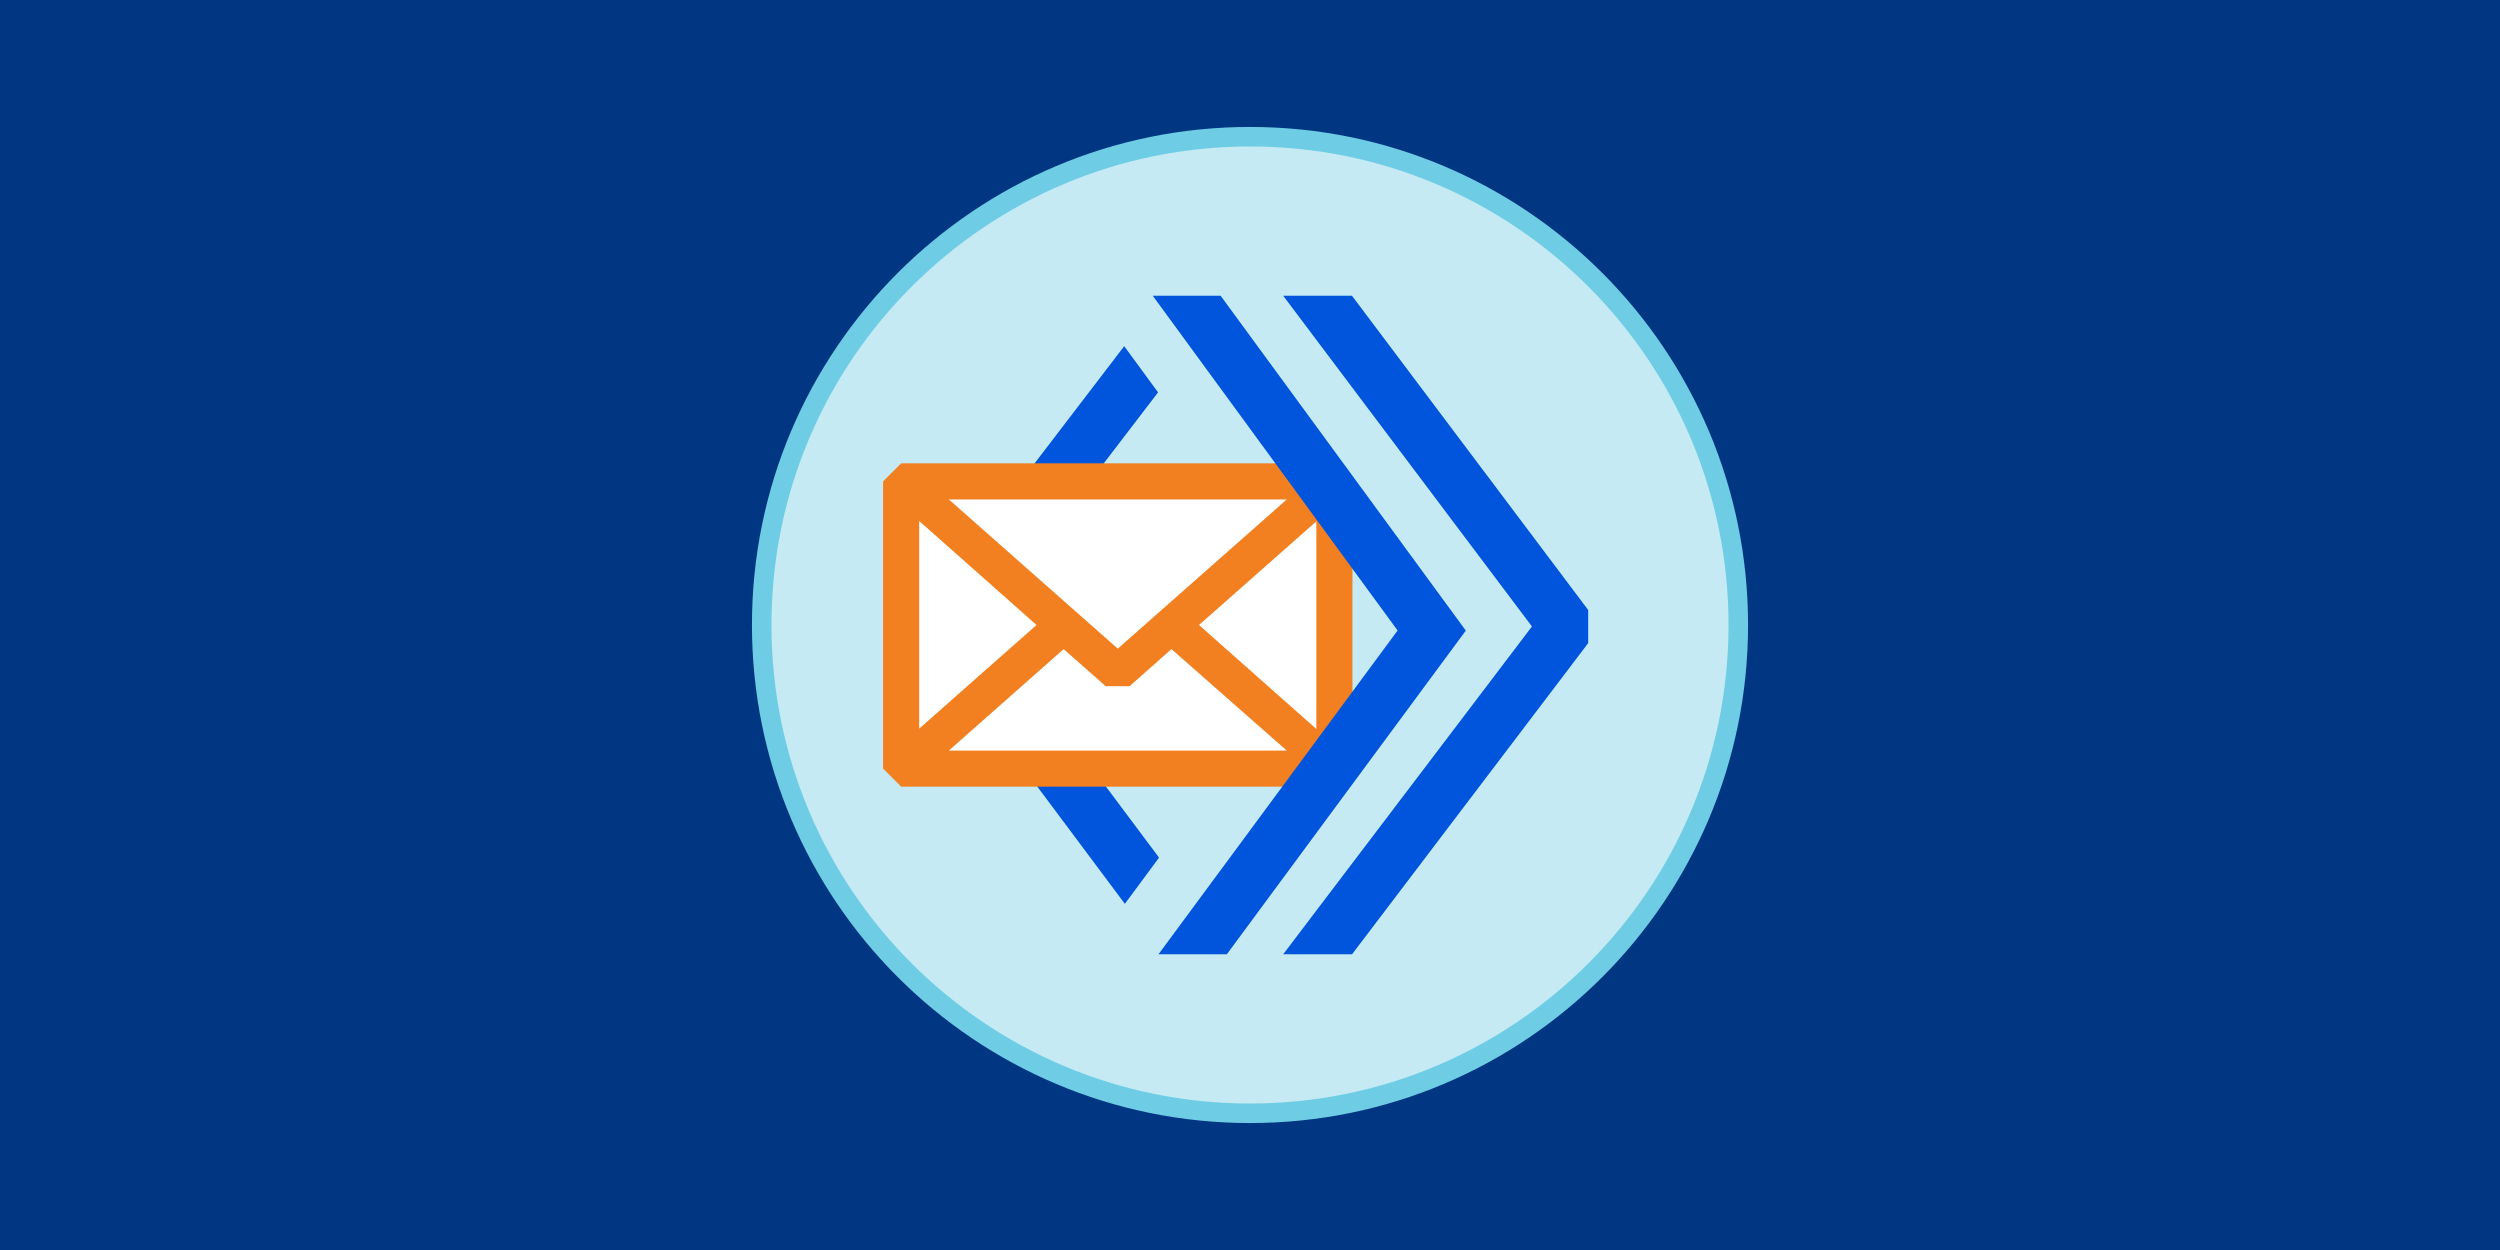
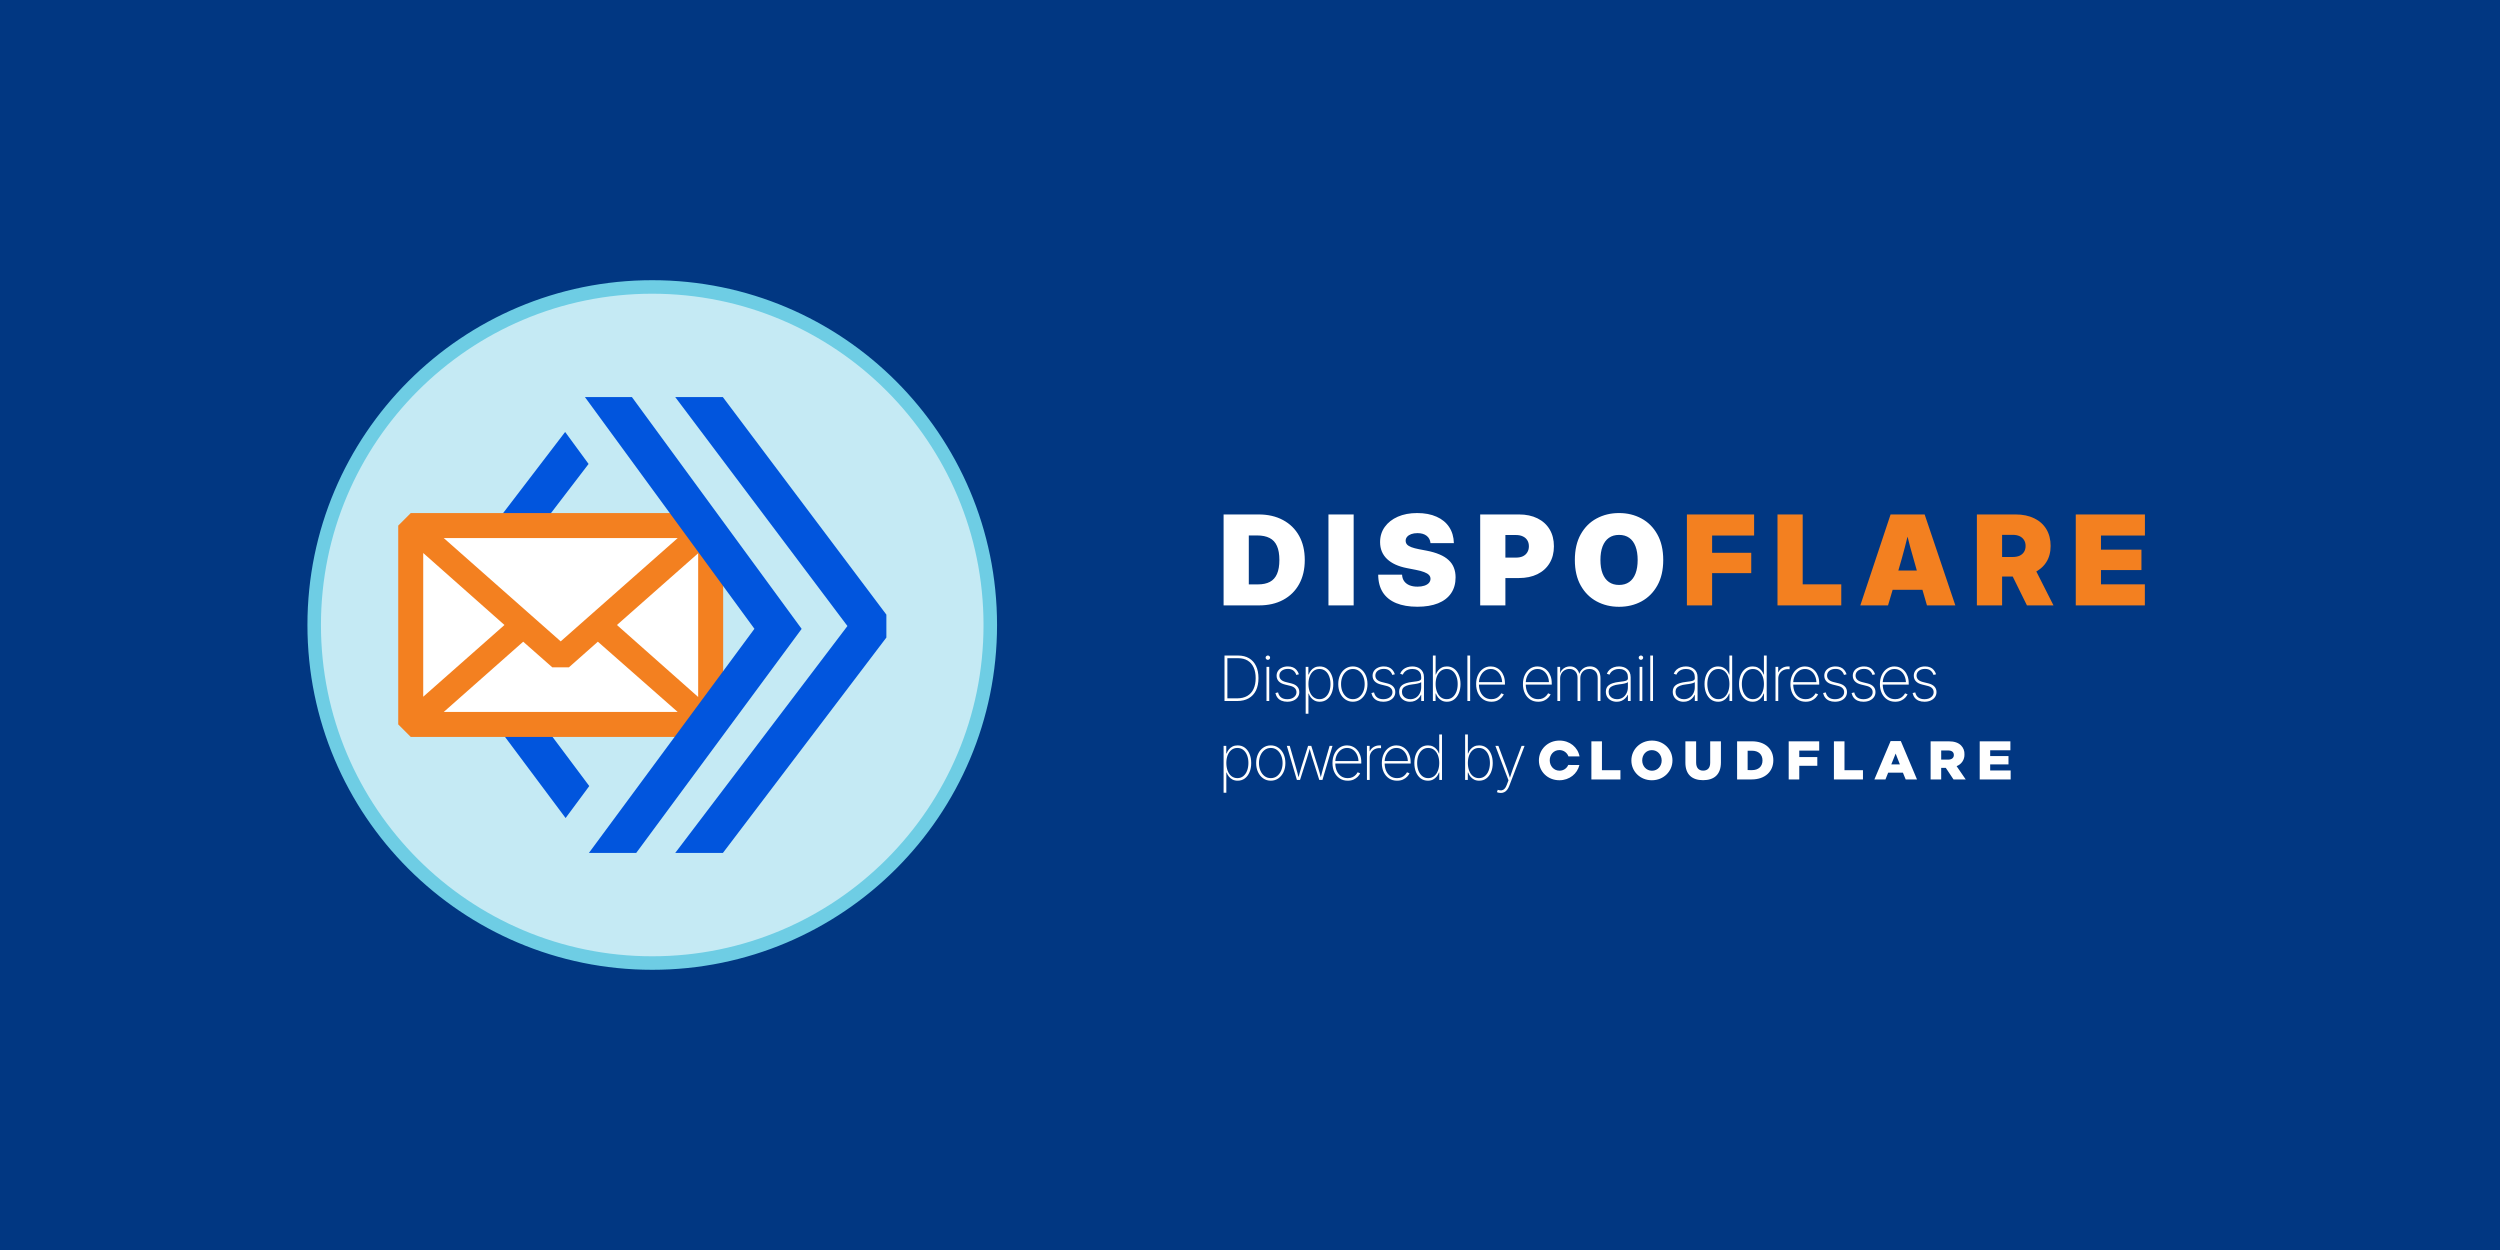
<svg xmlns="http://www.w3.org/2000/svg" version="1.2" viewBox="0 0 1280 640">
-   <path fill="#013782" d="M0 0h1280v640H0z" />
-   <circle cx="640" cy="320" r="250" fill="#c5eaf4" stroke="#6ecde4" stroke-width="10" />
-   <path fill="#0155dd" d="M593.434 439.105 503.1 318.286l89.827-117.39-17.336-23.659-101.235 132.395-.14 16.943 101.712 136.188Z" />
-   <path fill="#fff" d="M462.81 247.537h222.149v148.099H462.81z" />
-   <path fill="#f38020" d="M683.209 237.242H461.387l-9.242 9.243v147.03l9.242 9.243H683.21l9.243-9.243v-147.03Zm-110.91 94.866-86.474-76.38h172.984ZM530.705 320l-60.076 53.052v-106.29Zm13.864 12.348 21.536 18.984h12.237l21.442-18.984 59.024 51.943H485.825ZM613.89 320l60.076-53.052v106.29z" />
-   <path fill="#0155dd" d="M624.959 151.416h-34.756l125.37 171.394-122.42 165.774h34.981l122.364-165.718Z" />
-   <path fill="#0155dd" d="M692.196 151.416H656.99l127.366 169.343L656.99 488.584h35.262l120.904-159.312V312.33z" />
+   <path fill="#013782" d="M0 0h1280v640H0Z" />
+   <g transform="translate(-109.1324 98.4602) scale(.69231)">
+     <circle cx="640" cy="320" r="250" fill="#c5eaf4" stroke="#6ecde4" stroke-width="10" />
+     <path fill="#0155dd" d="M593.434 439.105 503.1 318.286l89.827-117.39-17.336-23.659-101.235 132.395-.14 16.943 101.712 136.188z" />
+     <path fill="#fff" d="M462.81 247.537h222.149v148.099H462.81Z" />
+     <path fill="#f38020" d="M683.209 237.242H461.387l-9.242 9.243v147.03l9.242 9.243H683.21l9.243-9.243v-147.03zm-110.91 94.866-86.474-76.38h172.984ZM530.705 320l-60.076 53.052v-106.29zm13.864 12.348 21.536 18.984h12.237l21.442-18.984 59.024 51.943H485.825ZM613.89 320l60.076-53.052v106.29z" />
+     <path fill="#0155dd" d="M624.959 151.416h-34.756l125.37 171.394-122.42 165.774h34.981l122.364-165.718Z" />
+     <path fill="#0155dd" d="M692.196 151.416H656.99l127.366 169.343L656.99 488.584h35.262l120.904-159.312V312.33Z" />
+   </g>
+   <g fill="#f38020" aria-label="DISPOFLARE" font-family="Inter Variable" font-size="64" letter-spacing="8" style="line-height:0;white-space:pre;shape-padding:1.825" word-spacing="0">
+     <path fill="#fff" d="M632.924 227.321h-12.75v-10.75h12.156q3.719 0 6.156-1.281 2.469-1.312 3.656-4.062 1.219-2.781 1.219-7.156 0-4.438-1.25-7.188-1.219-2.781-3.75-4.062-2.531-1.312-6.406-1.312h-11.969v-10.75h12.75q7.188 0 12.5 2.875 5.312 2.844 8.219 8.062 2.906 5.219 2.906 12.375 0 7.125-2.875 12.344-2.875 5.219-8.156 8.062-5.25 2.844-12.406 2.844zm-5.219-46.562v46.562h-12.906v-46.562zm53.688 0v46.562h-12.906v-46.562zm32.594 47.25q-6.312 0-10.812-1.844-4.469-1.844-6.844-5.5-2.344-3.687-2.375-9.062h12.219q.094 1.938 1.062 3.312 1 1.375 2.719 2.094 1.75.719 4.125.719 2.031 0 3.531-.5t2.312-1.406q.812-.938.812-2.125 0-1.125-.781-1.938-.781-.844-2.438-1.469-1.625-.656-4.25-1.156l-4.625-.906q-6.594-1.281-10.156-4.656-3.562-3.406-3.562-8.656 0-4.437 2.406-7.781 2.406-3.344 6.656-5.219 4.281-1.875 9.906-1.875 5.781 0 9.938 1.875 4.188 1.844 6.469 5.313 2.281 3.438 2.406 8.219h-11.969q-.219-2.375-1.969-3.75t-4.688-1.375q-1.844 0-3.219.5-1.344.5-2.094 1.375-.75.875-.75 2t.688 1.938q.719.781 2.219 1.375 1.5.562 3.844 1.031l3.781.719q3.969.75 6.812 1.969 2.844 1.188 4.656 2.906 1.844 1.688 2.688 3.906.875 2.188.875 4.938 0 4.781-2.312 8.156t-6.688 5.125q-4.375 1.75-10.594 1.75zm32.188-.688v-46.562h19.875q5.438 0 9.469 2 4.031 2 6.219 5.656 2.188 3.656 2.188 8.656 0 4.969-2.219 8.625-2.188 3.656-6.25 5.656-4.031 1.969-9.531 1.969h-12.219v-10.469h10.812q2.062 0 3.531-.687 1.469-.719 2.25-2.031.812-1.312.812-3.062 0-1.812-.812-3.094-.781-1.281-2.25-1.969-1.469-.719-3.531-.719H759.08v36.031zm71.094.719q-6.344 0-11.5-2.781-5.125-2.781-8.125-8.125-3-5.344-3-13.062 0-7.781 3-13.125 3-5.375 8.125-8.125 5.156-2.781 11.5-2.781 6.344 0 11.469 2.781 5.125 2.75 8.125 8.125 3.031 5.344 3.031 13.125 0 7.75-3.031 13.094-3 5.344-8.125 8.125-5.125 2.75-11.469 2.75zm0-11.188q3.094 0 5.219-1.5t3.219-4.375q1.094-2.875 1.094-6.906 0-4.062-1.094-6.938-1.094-2.906-3.219-4.406t-5.219-1.5q-3.062 0-5.188 1.5t-3.25 4.406q-1.094 2.875-1.094 6.938 0 4.031 1.094 6.906 1.125 2.875 3.25 4.375t5.188 1.5z" style="line-height:1;-inkscape-font-specification:&quot;Inter Variable, @opsz=21.5,wght=900&quot;;font-variation-settings:&quot;opsz&quot;21.5,&quot;wght&quot;900" transform="translate(11.6802 82.6408)" />
+     <path d="M852.018 227.321v-46.562h34.406v10.781h-21.5v8.844h20.031v10.406h-20.031v16.531zm46.375 0v-46.562h12.906v35.781h19.75v10.781zm42.406 0 15.5-46.562h17.438l15.719 46.562h-14.531l-5.25-18.062q-1.719-5.875-3.312-11.75-1.562-5.906-3.031-12.125h3.344q-1.5 6.219-3.062 12.125-1.531 5.875-3.281 11.75l-5.344 18.062zm11.531-8v-9.844h25.625v9.844zm48.156 8v-46.562h19.875q5.438 0 9.469 1.969 4.031 1.938 6.219 5.562t2.188 8.594q0 4.906-2.281 8.406-2.281 3.5-6.438 5.375-4.125 1.875-9.781 1.875h-11.344v-10h10.438q2.062 0 3.531-.656 1.469-.688 2.25-1.938.812-1.281.812-3.062 0-1.781-.812-3.031-.781-1.281-2.25-1.969-1.469-.688-3.531-.688h-5.438v36.125zm25.625 0-10.438-21.188h13.312l10.719 21.188zm25 0v-46.562h35.406v10.781h-22.5v7.25h20.719v10.438h-20.719v7.312h22.469v10.781z" style="line-height:1;-inkscape-font-specification:&quot;Inter Variable, @opsz=21.5,wght=900&quot;;font-variation-settings:&quot;opsz&quot;21.5,&quot;wght&quot;900" transform="translate(11.6802 82.6408)" />
+   </g>
+   <g fill="#fff">
+     <path d="M673.107 375.88H667.42v-1.359h5.625q3.094 0 5.219-1.234 2.141-1.234 3.219-3.547 1.094-2.328 1.094-5.562 0-3.203-1.047-5.484-1.047-2.297-3.062-3.516-2.016-1.219-4.938-1.219h-6.156v-1.359h6.219q3.281 0 5.609 1.391 2.328 1.375 3.562 3.969 1.25 2.594 1.25 6.219 0 3.672-1.281 6.297-1.281 2.625-3.734 4.016-2.438 1.391-5.891 1.391zm-5.016-23.281v23.281h-1.469V352.599Zm20.031 23.281v-17.469h1.406v17.469zm.688-21.078q-.453 0-.797-.328-.344-.328-.344-.781 0-.469.344-.781.344-.328.797-.328.484 0 .812.328.344.312.344.781 0 .453-.344.781-.328.328-.812.328zm9.938 21.453q-1.625 0-2.891-.516-1.25-.516-2.062-1.516-.797-1-1.109-2.422l1.359-.328q.391 1.719 1.594 2.609 1.203.875 3.109.875 2.109 0 3.406-1.016 1.312-1.016 1.312-2.578 0-1.203-.781-2.016-.766-.828-2.312-1.203l-2.781-.688q-2.141-.516-3.219-1.672-1.078-1.156-1.078-2.859 0-1.406.734-2.469.75-1.078 2.047-1.672 1.297-.609 2.984-.609 1.484 0 2.594.469 1.125.469 1.875 1.375.766.891 1.188 2.172l-1.328.344q-.484-1.438-1.531-2.266-1.031-.828-2.797-.828-1.922 0-3.141.953-1.203.953-1.203 2.484 0 1.219.812 2.047.812.828 2.5 1.25l2.719.672q2.062.5 3.109 1.641 1.062 1.125 1.062 2.812 0 1.453-.781 2.578-.781 1.109-2.172 1.75-1.391.625-3.219.625zm9.438 6.156v-24h1.375v3.906h.172q.406-1.125 1.156-2.062.75-.953 1.875-1.516t2.609-.562q2.094 0 3.656 1.156 1.562 1.156 2.422 3.203.875 2.031.875 4.656 0 2.641-.859 4.688-.859 2.047-2.422 3.219-1.562 1.156-3.656 1.156-1.5 0-2.625-.578-1.109-.578-1.875-1.531-.75-.953-1.156-2.078h-.141v10.344zm7.062-7.469q1.766 0 3.031-1.031 1.266-1.031 1.938-2.781.672-1.766.672-3.953 0-2.172-.672-3.906-.672-1.75-1.938-2.766-1.25-1.016-3.031-1.016-1.766 0-3.031 1t-1.953 2.734q-.672 1.734-.672 3.953 0 2.219.672 3.984.672 1.75 1.938 2.766 1.281 1.016 3.047 1.016zm17.094 1.312q-2.156 0-3.859-1.172-1.688-1.172-2.656-3.203-.969-2.047-.969-4.672 0-2.625.969-4.656.969-2.047 2.656-3.203 1.703-1.172 3.859-1.172 2.172 0 3.859 1.172 1.688 1.156 2.656 3.203.969 2.047.969 4.656 0 2.625-.969 4.672-.969 2.031-2.656 3.203-1.688 1.172-3.859 1.172zm0-1.312q1.828 0 3.188-1.031 1.359-1.031 2.109-2.781.75-1.766.75-3.922 0-2.141-.75-3.891-.75-1.766-2.109-2.797-1.359-1.031-3.188-1.031-1.812 0-3.172 1.047-1.359 1.031-2.125 2.781-.75 1.734-.75 3.891 0 2.156.75 3.922.766 1.75 2.125 2.781 1.359 1.031 3.172 1.031zm15.547 1.312q-1.625 0-2.891-.516-1.25-.516-2.062-1.516-.797-1-1.109-2.422l1.359-.328q.391 1.719 1.594 2.609 1.203.875 3.109.875 2.109 0 3.406-1.016 1.312-1.016 1.312-2.578 0-1.203-.781-2.016-.766-.828-2.312-1.203l-2.781-.688q-2.141-.516-3.219-1.672-1.078-1.156-1.078-2.859 0-1.406.734-2.469.75-1.078 2.047-1.672 1.297-.609 2.984-.609 1.484 0 2.594.469 1.125.469 1.875 1.375.766.891 1.188 2.172l-1.328.344q-.484-1.438-1.531-2.266-1.031-.828-2.797-.828-1.922 0-3.141.953-1.203.953-1.203 2.484 0 1.219.812 2.047.812.828 2.5 1.25l2.719.672q2.062.5 3.109 1.641 1.062 1.125 1.062 2.812 0 1.453-.781 2.578-.781 1.109-2.172 1.75-1.391.625-3.219.625zm13.703.016q-1.5 0-2.766-.609-1.266-.609-2.031-1.766-.75-1.156-.75-2.812 0-1.094.391-1.922.391-.844 1.188-1.438.812-.609 2.078-1 1.266-.406 3.016-.609 1.328-.156 2.359-.312 1.047-.156 1.641-.484.609-.344.609-1v-.719q0-1.281-.547-2.188-.531-.922-1.547-1.422-1-.516-2.406-.516-1.25 0-2.234.375-.984.375-1.672 1.031-.672.656-1.016 1.516l-1.359-.484q.516-1.266 1.453-2.094.953-.828 2.188-1.234 1.25-.406 2.609-.406 1.172 0 2.234.328 1.078.328 1.906 1.016.844.672 1.328 1.719.484 1.031.484 2.453v12.188h-1.406v-3.141h-.125q-.453.984-1.25 1.781-.797.797-1.906 1.281-1.094.469-2.469.469zm.172-1.312q1.625 0 2.875-.797 1.25-.812 1.969-2.203.719-1.406.719-3.156v-2.562q-.266.219-.766.406-.484.172-1.109.312-.609.141-1.281.234-.672.094-1.312.172-1.906.219-3.094.703-1.188.469-1.75 1.219-.547.75-.547 1.844 0 1.172.562 2.031.562.859 1.531 1.328.984.469 2.203.469zm18.75 1.297q-1.5 0-2.625-.578-1.109-.578-1.875-1.531-.75-.953-1.156-2.078h-.172v3.812h-1.375V352.599h1.406v9.719h.141q.406-1.125 1.156-2.062.75-.953 1.875-1.516t2.609-.562q2.094 0 3.656 1.156 1.562 1.156 2.422 3.203.875 2.031.875 4.656 0 2.641-.859 4.688-.859 2.047-2.422 3.219-1.562 1.156-3.656 1.156zm-.141-1.313q1.766 0 3.031-1.031 1.266-1.031 1.938-2.781.672-1.766.672-3.953 0-2.172-.672-3.906-.672-1.75-1.938-2.766-1.25-1.016-3.031-1.016-1.766 0-3.031 1t-1.953 2.734q-.672 1.734-.672 3.953t.672 3.984q.672 1.75 1.938 2.766 1.281 1.016 3.047 1.016zm12.016-22.344v23.281h-1.406V352.599Zm10.859 23.656q-2.359 0-4.125-1.172-1.75-1.172-2.719-3.203-.953-2.047-.953-4.656 0-2.609.953-4.656.969-2.047 2.656-3.219t3.844-1.172q1.484 0 2.797.594 1.328.578 2.328 1.703 1.016 1.109 1.594 2.703.578 1.594.578 3.641v.656h-13.859v-1.266h13.094l-.656.5q0-2.031-.734-3.672-.734-1.641-2.062-2.594-1.312-.953-3.078-.953-1.719 0-3.094.969-1.359.969-2.141 2.609-.781 1.641-.781 3.656v.578q0 2.188.75 3.922.766 1.719 2.188 2.719 1.438 1 3.422 1 1.438 0 2.438-.469 1.016-.484 1.656-1.188.656-.703.984-1.344l1.297.516q-.391.875-1.234 1.75-.844.875-2.125 1.469-1.281.578-3.016.578zm23.969 0q-2.359 0-4.125-1.172-1.75-1.172-2.719-3.203-.953-2.047-.953-4.656 0-2.609.953-4.656.969-2.047 2.656-3.219t3.844-1.172q1.484 0 2.797.594 1.328.578 2.328 1.703 1.016 1.109 1.594 2.703.578 1.594.578 3.641v.656h-13.859v-1.266h13.094l-.656.5q0-2.031-.734-3.672-.734-1.641-2.062-2.594-1.312-.953-3.078-.953-1.719 0-3.094.969-1.359.969-2.141 2.609-.781 1.641-.781 3.656v.578q0 2.188.75 3.922.766 1.719 2.188 2.719 1.438 1 3.422 1 1.438 0 2.438-.469 1.016-.484 1.656-1.188.656-.703.984-1.344l1.297.516q-.391.875-1.234 1.75-.844.875-2.125 1.469-1.281.578-3.016.578zm9.844-.375v-17.469h1.391v4.047h-.234q.359-1.5 1.172-2.453.828-.953 1.906-1.406 1.094-.453 2.25-.453 1.922 0 3.219 1.203 1.312 1.203 1.656 3.297h-.312q.297-1.422 1.109-2.422.812-1.016 1.969-1.547 1.172-.531 2.547-.531 1.594 0 2.797.703 1.219.703 1.891 2.047.688 1.328.688 3.25v11.734h-1.422v-11.719q0-2.312-1.188-3.5-1.172-1.188-3.047-1.188-1.328 0-2.39.578-1.047.578-1.656 1.656-.609 1.062-.609 2.562v11.609h-1.422v-11.812q0-2.172-1.141-3.375-1.141-1.219-3-1.219-1.312 0-2.406.609-1.078.609-1.719 1.719-.641 1.109-.641 2.594v11.484zm30.359.391q-1.5 0-2.766-.609t-2.031-1.766q-.75-1.156-.75-2.812 0-1.094.391-1.922.391-.844 1.188-1.438.812-.609 2.078-1 1.266-.406 3.016-.609 1.328-.156 2.359-.312 1.047-.156 1.641-.484.609-.344.609-1v-.719q0-1.281-.547-2.188-.531-.922-1.547-1.422-1-.516-2.406-.516-1.25 0-2.234.375-.984.375-1.672 1.031-.672.656-1.016 1.516l-1.359-.484q.516-1.266 1.453-2.094.953-.828 2.188-1.234 1.25-.406 2.609-.406 1.172 0 2.234.328 1.078.328 1.906 1.016.844.672 1.328 1.719.484 1.031.484 2.453v12.188h-1.406v-3.141h-.125q-.453.984-1.25 1.781-.797.797-1.906 1.281-1.094.469-2.469.469zm.172-1.312q1.625 0 2.875-.797 1.25-.812 1.969-2.203.719-1.406.719-3.156v-2.562q-.266.219-.766.406-.484.172-1.109.312-.609.141-1.281.234-.672.094-1.312.172-1.906.219-3.094.703-1.188.469-1.75 1.219-.547.75-.547 1.844 0 1.172.562 2.031.562.859 1.531 1.328.984.469 2.203.469zm11.547.922v-17.469h1.406v17.469zm.688-21.078q-.453 0-.797-.328-.344-.328-.344-.781 0-.469.344-.781.344-.328.797-.328.484 0 .812.328.344.312.344.781 0 .453-.344.781-.328.328-.812.328zm6.188-2.203v23.281h-1.406V352.599Zm15.656 23.672q-1.5 0-2.766-.609t-2.031-1.766q-.75-1.156-.75-2.812 0-1.094.391-1.922.391-.844 1.188-1.438.812-.609 2.078-1 1.266-.406 3.016-.609 1.328-.156 2.359-.312 1.047-.156 1.641-.484.609-.344.609-1v-.719q0-1.281-.547-2.188-.531-.922-1.547-1.422-1-.516-2.406-.516-1.25 0-2.234.375-.984.375-1.672 1.031-.672.656-1.016 1.516l-1.359-.484q.516-1.266 1.453-2.094.953-.828 2.188-1.234 1.25-.406 2.609-.406 1.172 0 2.234.328 1.078.328 1.906 1.016.844.672 1.328 1.719.484 1.031.484 2.453v12.188h-1.406v-3.141h-.125q-.453.984-1.25 1.781-.797.797-1.906 1.281-1.094.469-2.469.469zm.172-1.312q1.625 0 2.875-.797 1.25-.812 1.969-2.203.719-1.406.719-3.156v-2.562q-.266.219-.766.406-.484.172-1.109.312-.609.141-1.281.234-.672.094-1.312.172-1.906.219-3.094.703-1.188.469-1.75 1.219-.547.75-.547 1.844 0 1.172.562 2.031.562.859 1.531 1.328.984.469 2.203.469zm17.5 1.297q-2.094 0-3.672-1.156-1.562-1.172-2.422-3.219-.859-2.047-.859-4.688 0-2.625.859-4.656.875-2.047 2.438-3.203 1.578-1.156 3.656-1.156 1.5 0 2.609.562 1.125.562 1.891 1.516.766.938 1.141 2.062h.141v-9.719h1.422v23.281h-1.391v-3.812h-.172q-.391 1.125-1.156 2.078-.766.953-1.891 1.531-1.109.578-2.594.578zm.141-1.312q1.766 0 3.031-1.016 1.266-1.016 1.938-2.766.688-1.766.688-3.984 0-2.219-.688-3.953-.672-1.734-1.938-2.734t-3.031-1q-1.781 0-3.047 1.016-1.266 1.016-1.938 2.766-.672 1.734-.672 3.906 0 2.188.672 3.953.672 1.75 1.938 2.781 1.266 1.031 3.047 1.031zm17.531 1.312q-2.094 0-3.672-1.156-1.562-1.172-2.422-3.219-.859-2.047-.859-4.688 0-2.625.859-4.656.875-2.047 2.438-3.203 1.578-1.156 3.656-1.156 1.5 0 2.609.562 1.125.562 1.891 1.516.766.938 1.141 2.062h.141v-9.719h1.422v23.281h-1.391v-3.812h-.172q-.391 1.125-1.156 2.078-.766.953-1.891 1.531-1.109.578-2.594.578zm.141-1.312q1.766 0 3.031-1.016 1.266-1.016 1.938-2.766.688-1.766.688-3.984 0-2.219-.688-3.953-.672-1.734-1.938-2.734-1.266-1-3.031-1-1.781 0-3.047 1.016-1.266 1.016-1.938 2.766-.672 1.734-.672 3.906 0 2.188.672 3.953.672 1.75 1.938 2.781 1.266 1.031 3.047 1.031zm11.578.938v-17.469h1.375v2.75h.125q.578-1.344 1.922-2.156 1.359-.828 3.078-.828.188 0 .359.015h.359v1.422q-.094 0-.312-.016-.219-.031-.5-.031-1.438 0-2.578.625-1.125.625-1.781 1.719-.641 1.094-.641 2.516v11.453zm15.427.375q-2.359 0-4.125-1.172-1.75-1.172-2.719-3.203-.953-2.047-.953-4.656 0-2.609.953-4.656.969-2.047 2.656-3.219t3.844-1.172q1.484 0 2.797.594 1.328.578 2.328 1.703 1.016 1.109 1.594 2.703.578 1.594.578 3.641v.656h-13.859v-1.266h13.094l-.656.5q0-2.031-.734-3.672-.734-1.641-2.062-2.594-1.312-.953-3.078-.953-1.719 0-3.094.969-1.359.969-2.141 2.609-.781 1.641-.781 3.656v.578q0 2.188.75 3.922.766 1.719 2.188 2.719 1.438 1 3.422 1 1.438 0 2.438-.469 1.016-.484 1.656-1.188.656-.703.984-1.344l1.297.516q-.391.875-1.234 1.75-.844.875-2.125 1.469-1.281.578-3.016.578zm15 0q-1.625 0-2.89-.516-1.25-.516-2.062-1.516-.797-1-1.109-2.422l1.359-.328q.391 1.719 1.594 2.609 1.203.875 3.109.875 2.109 0 3.406-1.016 1.312-1.016 1.312-2.578 0-1.203-.781-2.016-.766-.828-2.312-1.203l-2.781-.688q-2.141-.516-3.219-1.672-1.078-1.156-1.078-2.859 0-1.406.734-2.469.75-1.078 2.047-1.672 1.297-.609 2.984-.609 1.484 0 2.594.469 1.125.469 1.875 1.375.766.891 1.188 2.172l-1.328.344q-.484-1.438-1.531-2.266-1.031-.828-2.797-.828-1.922 0-3.14.953-1.203.953-1.203 2.484 0 1.219.812 2.047.812.828 2.5 1.25l2.719.672q2.062.5 3.109 1.641 1.062 1.125 1.062 2.812 0 1.453-.781 2.578-.781 1.109-2.172 1.75-1.391.625-3.219.625zm14.594 0q-1.625 0-2.891-.516-1.25-.516-2.062-1.516-.797-1-1.109-2.422l1.359-.328q.391 1.719 1.594 2.609 1.203.875 3.109.875 2.109 0 3.406-1.016 1.312-1.016 1.312-2.578 0-1.203-.781-2.016-.766-.828-2.312-1.203l-2.781-.688q-2.141-.516-3.219-1.672-1.078-1.156-1.078-2.859 0-1.406.734-2.469.75-1.078 2.047-1.672 1.297-.609 2.984-.609 1.484 0 2.594.469 1.125.469 1.875 1.375.766.891 1.188 2.172l-1.328.344q-.484-1.438-1.531-2.266-1.031-.828-2.797-.828-1.922 0-3.141.953-1.203.953-1.203 2.484 0 1.219.812 2.047.812.828 2.5 1.25l2.719.672q2.062.5 3.109 1.641 1.062 1.125 1.062 2.812 0 1.453-.781 2.578-.781 1.109-2.172 1.75-1.391.625-3.219.625zm16.234 0q-2.359 0-4.125-1.172-1.75-1.172-2.719-3.203-.953-2.047-.953-4.656 0-2.609.953-4.656.969-2.047 2.656-3.219t3.844-1.172q1.484 0 2.797.594 1.328.578 2.328 1.703 1.016 1.109 1.594 2.703.578 1.594.578 3.641v.656h-13.859v-1.266h13.094l-.656.5q0-2.031-.734-3.672t-2.062-2.594q-1.312-.953-3.078-.953-1.719 0-3.094.969-1.359.969-2.141 2.609-.781 1.641-.781 3.656v.578q0 2.188.75 3.922.766 1.719 2.188 2.719 1.438 1 3.422 1 1.438 0 2.438-.469 1.016-.484 1.656-1.188.656-.703.984-1.344l1.297.516q-.391.875-1.234 1.75-.844.875-2.125 1.469-1.281.578-3.016.578zm15 0q-1.625 0-2.891-.516-1.25-.516-2.062-1.516-.797-1-1.109-2.422l1.359-.328q.391 1.719 1.594 2.609 1.203.875 3.109.875 2.109 0 3.406-1.016 1.312-1.016 1.312-2.578 0-1.203-.781-2.016-.766-.828-2.312-1.203l-2.781-.688q-2.141-.516-3.219-1.672-1.078-1.156-1.078-2.859 0-1.406.734-2.469.75-1.078 2.047-1.672 1.297-.609 2.984-.609 1.484 0 2.594.469 1.125.469 1.875 1.375.766.891 1.188 2.172l-1.328.344q-.484-1.438-1.531-2.266-1.031-.828-2.797-.828-1.922 0-3.141.953-1.203.953-1.203 2.484 0 1.219.812 2.047.812.828 2.5 1.25l2.719.672q2.062.5 3.109 1.641 1.062 1.125 1.062 2.812 0 1.453-.781 2.578-.781 1.109-2.172 1.75-1.391.625-3.219.625zm-358.833 46.582v-24h1.375v3.906h.172q.406-1.125 1.156-2.062.75-.953 1.875-1.516 1.125-.562 2.609-.562 2.094 0 3.656 1.156 1.562 1.156 2.422 3.203.875 2.031.875 4.656 0 2.641-.86 4.688-.859 2.047-2.422 3.219-1.562 1.156-3.656 1.156-1.5 0-2.625-.578-1.109-.578-1.875-1.531-.75-.953-1.156-2.078h-.141v10.344zm7.062-7.469q1.766 0 3.031-1.031 1.266-1.031 1.938-2.781.672-1.766.672-3.953 0-2.172-.672-3.906-.672-1.75-1.938-2.766-1.25-1.016-3.031-1.016-1.766 0-3.031 1-1.266 1-1.953 2.734-.672 1.734-.672 3.953 0 2.219.672 3.984.672 1.75 1.937 2.766 1.281 1.016 3.047 1.016zm17.094 1.312q-2.156 0-3.859-1.172-1.688-1.172-2.656-3.203-.969-2.047-.969-4.672t.969-4.656q.969-2.047 2.656-3.203 1.703-1.172 3.859-1.172 2.172 0 3.859 1.172 1.688 1.156 2.656 3.203.969 2.047.969 4.656 0 2.625-.969 4.672-.969 2.031-2.656 3.203-1.688 1.172-3.859 1.172zm0-1.312q1.828 0 3.188-1.031 1.359-1.031 2.109-2.781.75-1.766.75-3.922 0-2.141-.75-3.891-.75-1.766-2.109-2.797-1.359-1.031-3.188-1.031-1.812 0-3.172 1.047-1.359 1.031-2.125 2.781-.75 1.734-.75 3.891 0 2.156.75 3.922.766 1.75 2.125 2.781 1.359 1.031 3.172 1.031zm13.375.938-5.156-17.469h1.484l3.219 11.188q.359 1.234.703 2.562.359 1.312.719 2.859h-.266q.375-1.5.75-2.828.375-1.344.75-2.594l3.531-11.188h1.625l3.516 11.188q.391 1.234.75 2.562.375 1.328.75 2.859h-.266q.359-1.516.703-2.844.359-1.328.703-2.578l3.234-11.188h1.484l-5.156 17.469h-1.609l-3.703-11.641q-.25-.812-.484-1.625l-.469-1.656q-.234-.844-.469-1.719h.391q-.234.875-.469 1.719-.234.828-.484 1.656-.234.828-.484 1.625l-3.703 11.641zm26.016.375q-2.359 0-4.125-1.172-1.75-1.172-2.719-3.203-.953-2.047-.953-4.656t.953-4.656q.969-2.047 2.656-3.219t3.844-1.172q1.484 0 2.797.594 1.328.578 2.328 1.703 1.016 1.109 1.594 2.703.578 1.594.578 3.641v.656h-13.859v-1.266h13.094l-.656.5q0-2.031-.734-3.672-.734-1.641-2.062-2.594-1.312-.953-3.078-.953-1.719 0-3.094.969-1.359.969-2.141 2.609-.781 1.641-.781 3.656v.578q0 2.188.75 3.922.766 1.719 2.188 2.719 1.438 1 3.422 1 1.438 0 2.438-.469 1.016-.484 1.656-1.188.656-.703.984-1.344l1.297.516q-.391.875-1.234 1.75-.844.875-2.125 1.469-1.281.578-3.016.578zm9.844-.375v-17.469h1.375v2.75h.125q.578-1.344 1.922-2.156 1.359-.828 3.078-.828.188 0 .359.015h.359v1.422q-.094 0-.312-.016-.219-.031-.5-.031-1.438 0-2.578.625-1.125.625-1.781 1.719-.641 1.094-.641 2.516v11.453zm15.427.375q-2.359 0-4.125-1.172-1.75-1.172-2.719-3.203-.953-2.047-.953-4.656t.953-4.656q.969-2.047 2.656-3.219t3.844-1.172q1.484 0 2.797.594 1.328.578 2.328 1.703 1.016 1.109 1.594 2.703.578 1.594.578 3.641v.656h-13.859v-1.266h13.094l-.656.5q0-2.031-.734-3.672-.734-1.641-2.062-2.594-1.312-.953-3.078-.953-1.719 0-3.094.969-1.359.969-2.141 2.609-.781 1.641-.781 3.656v.578q0 2.188.75 3.922.766 1.719 2.188 2.719 1.438 1 3.422 1 1.438 0 2.438-.469 1.016-.484 1.656-1.188.656-.703.984-1.344l1.297.516q-.391.875-1.234 1.75-.844.875-2.125 1.469-1.281.578-3.016.578zm15.797 0q-2.094 0-3.672-1.156-1.562-1.172-2.422-3.219-.859-2.047-.859-4.688 0-2.625.859-4.656.875-2.047 2.438-3.203 1.578-1.156 3.656-1.156 1.5 0 2.609.562 1.125.562 1.891 1.516.766.938 1.141 2.062h.141v-9.719h1.422v23.281h-1.391v-3.812h-.172q-.391 1.125-1.156 2.078-.766.953-1.891 1.531-1.109.578-2.594.578zm.141-1.312q1.766 0 3.031-1.016 1.266-1.016 1.938-2.766.688-1.766.688-3.984 0-2.219-.688-3.953-.672-1.734-1.938-2.734-1.266-1-3.031-1-1.781 0-3.047 1.016-1.266 1.016-1.938 2.766-.672 1.734-.672 3.906 0 2.188.672 3.953.672 1.75 1.937 2.781 1.266 1.031 3.047 1.031zm26.109 1.312q-1.5 0-2.625-.578-1.109-.578-1.875-1.531-.75-.953-1.156-2.078h-.172v3.812h-1.375v-23.281h1.406v9.719h.141q.406-1.125 1.156-2.062.75-.953 1.875-1.516 1.125-.562 2.609-.562 2.094 0 3.656 1.156 1.562 1.156 2.422 3.203.875 2.031.875 4.656 0 2.641-.859 4.688-.859 2.047-2.422 3.219-1.562 1.156-3.656 1.156zm-.141-1.312q1.766 0 3.031-1.031 1.266-1.031 1.938-2.781.672-1.766.672-3.953 0-2.172-.672-3.906-.672-1.75-1.937-2.766-1.25-1.016-3.031-1.016-1.766 0-3.031 1t-1.953 2.734q-.672 1.734-.672 3.953 0 2.219.672 3.984.672 1.75 1.938 2.766 1.281 1.016 3.047 1.016zm9.219 7.188.422-1.219.203.062q1.016.359 1.844.203.828-.141 1.469-.828.641-.672 1.094-1.922l.891-2.375-6.719-17.641h1.547l4.328 11.594q.516 1.375.938 2.75.438 1.359.875 2.688h-.469q.453-1.328.875-2.688.438-1.375.953-2.75l4.375-11.594h1.531l-7.859 20.547q-.453 1.188-1.094 1.984-.625.797-1.438 1.188-.797.406-1.781.406-.547 0-1.062-.109-.516-.109-.922-.297z" aria-label="Disposable email addresses powered by" font-family="Inter Variable" font-size="32" style="-inkscape-font-specification:&quot;Inter Variable, @wght=200&quot;;font-variation-settings:&quot;wght&quot;200;white-space:pre;inline-size:399.671" transform="translate(-39.6753 -16.9655)" />
+     <path d="M829.658 394.339v4.739h-14.869v-19.528h5.408v14.79zm5.607-4.949v-.051c0-5.607 4.54-10.159 10.545-10.159 6.004 0 10.488 4.495 10.488 10.102v.057c0 5.607-4.54 10.153-10.545 10.153-6.004 0-10.488-4.512-10.488-10.102m15.51 0v-.051c0-2.838-2.037-5.272-5.023-5.272-2.985 0-4.937 2.395-4.937 5.215v.057c0 2.838 2.037 5.272 4.994 5.272 2.957 0 4.966-2.401 4.966-5.221m12.145 1.135v-10.976h5.499v10.851c0 2.838 1.419 4.16 3.598 4.16 2.179 0 3.598-1.283 3.598-4.018v-10.993h5.494v10.823c0 6.305-3.598 9.08-9.149 9.08-5.55 0-9.041-2.838-9.041-8.927m26.475-10.976h7.531c6.975 0 11.021 4.018 11.021 9.648v.057c0 5.635-4.103 9.818-11.129 9.818h-7.423Zm7.616 14.755c3.235 0 5.386-1.788 5.386-4.943v-.051c0-3.127-2.151-4.943-5.386-4.943h-2.219v9.915zm33.45-6.691v4.489h-9.234v6.975h-5.414v-19.528h15.618v4.744h-10.204v3.32zm23.376 6.725v4.739h-14.869v-19.528h5.409v14.79zm14.165-14.926h5.216l8.291 19.665h-5.8l-1.425-3.485h-7.537l-1.39 3.485h-5.675zm4.739 11.963-2.174-5.55-2.225 5.55zm15.737-11.827h9.233c2.991 0 5.051.783 6.362 2.123a6.038 6.038 0 0 1 1.731 4.54v.057a6.175 6.175 0 0 1-4.018 5.999l4.659 6.81h-6.243l-3.939-5.913h-2.372v5.913h-5.414zm8.984 9.375c1.845 0 2.906-.897 2.906-2.316v-.057c0-1.538-1.135-2.316-2.934-2.316h-3.541v4.688zm31.997 5.55v4.603h-15.845v-19.528h15.709v4.603h-10.352v2.957h9.375v4.268h-9.375v3.099zm-226.52-2.815a4.79 4.79 0 0 1-4.472 2.928c-2.962 0-4.994-2.457-4.994-5.272v-.057c0-2.838 1.981-5.221 4.937-5.221a4.903 4.903 0 0 1 4.642 3.24h5.675c-.885-4.648-4.966-8.104-10.261-8.104-6.027 0-10.544 4.54-10.544 10.159v.057c0 5.607 4.461 10.102 10.488 10.102 5.153 0 9.182-3.337 10.244-7.809z" class="cls-1" />
+   </g>
</svg>
